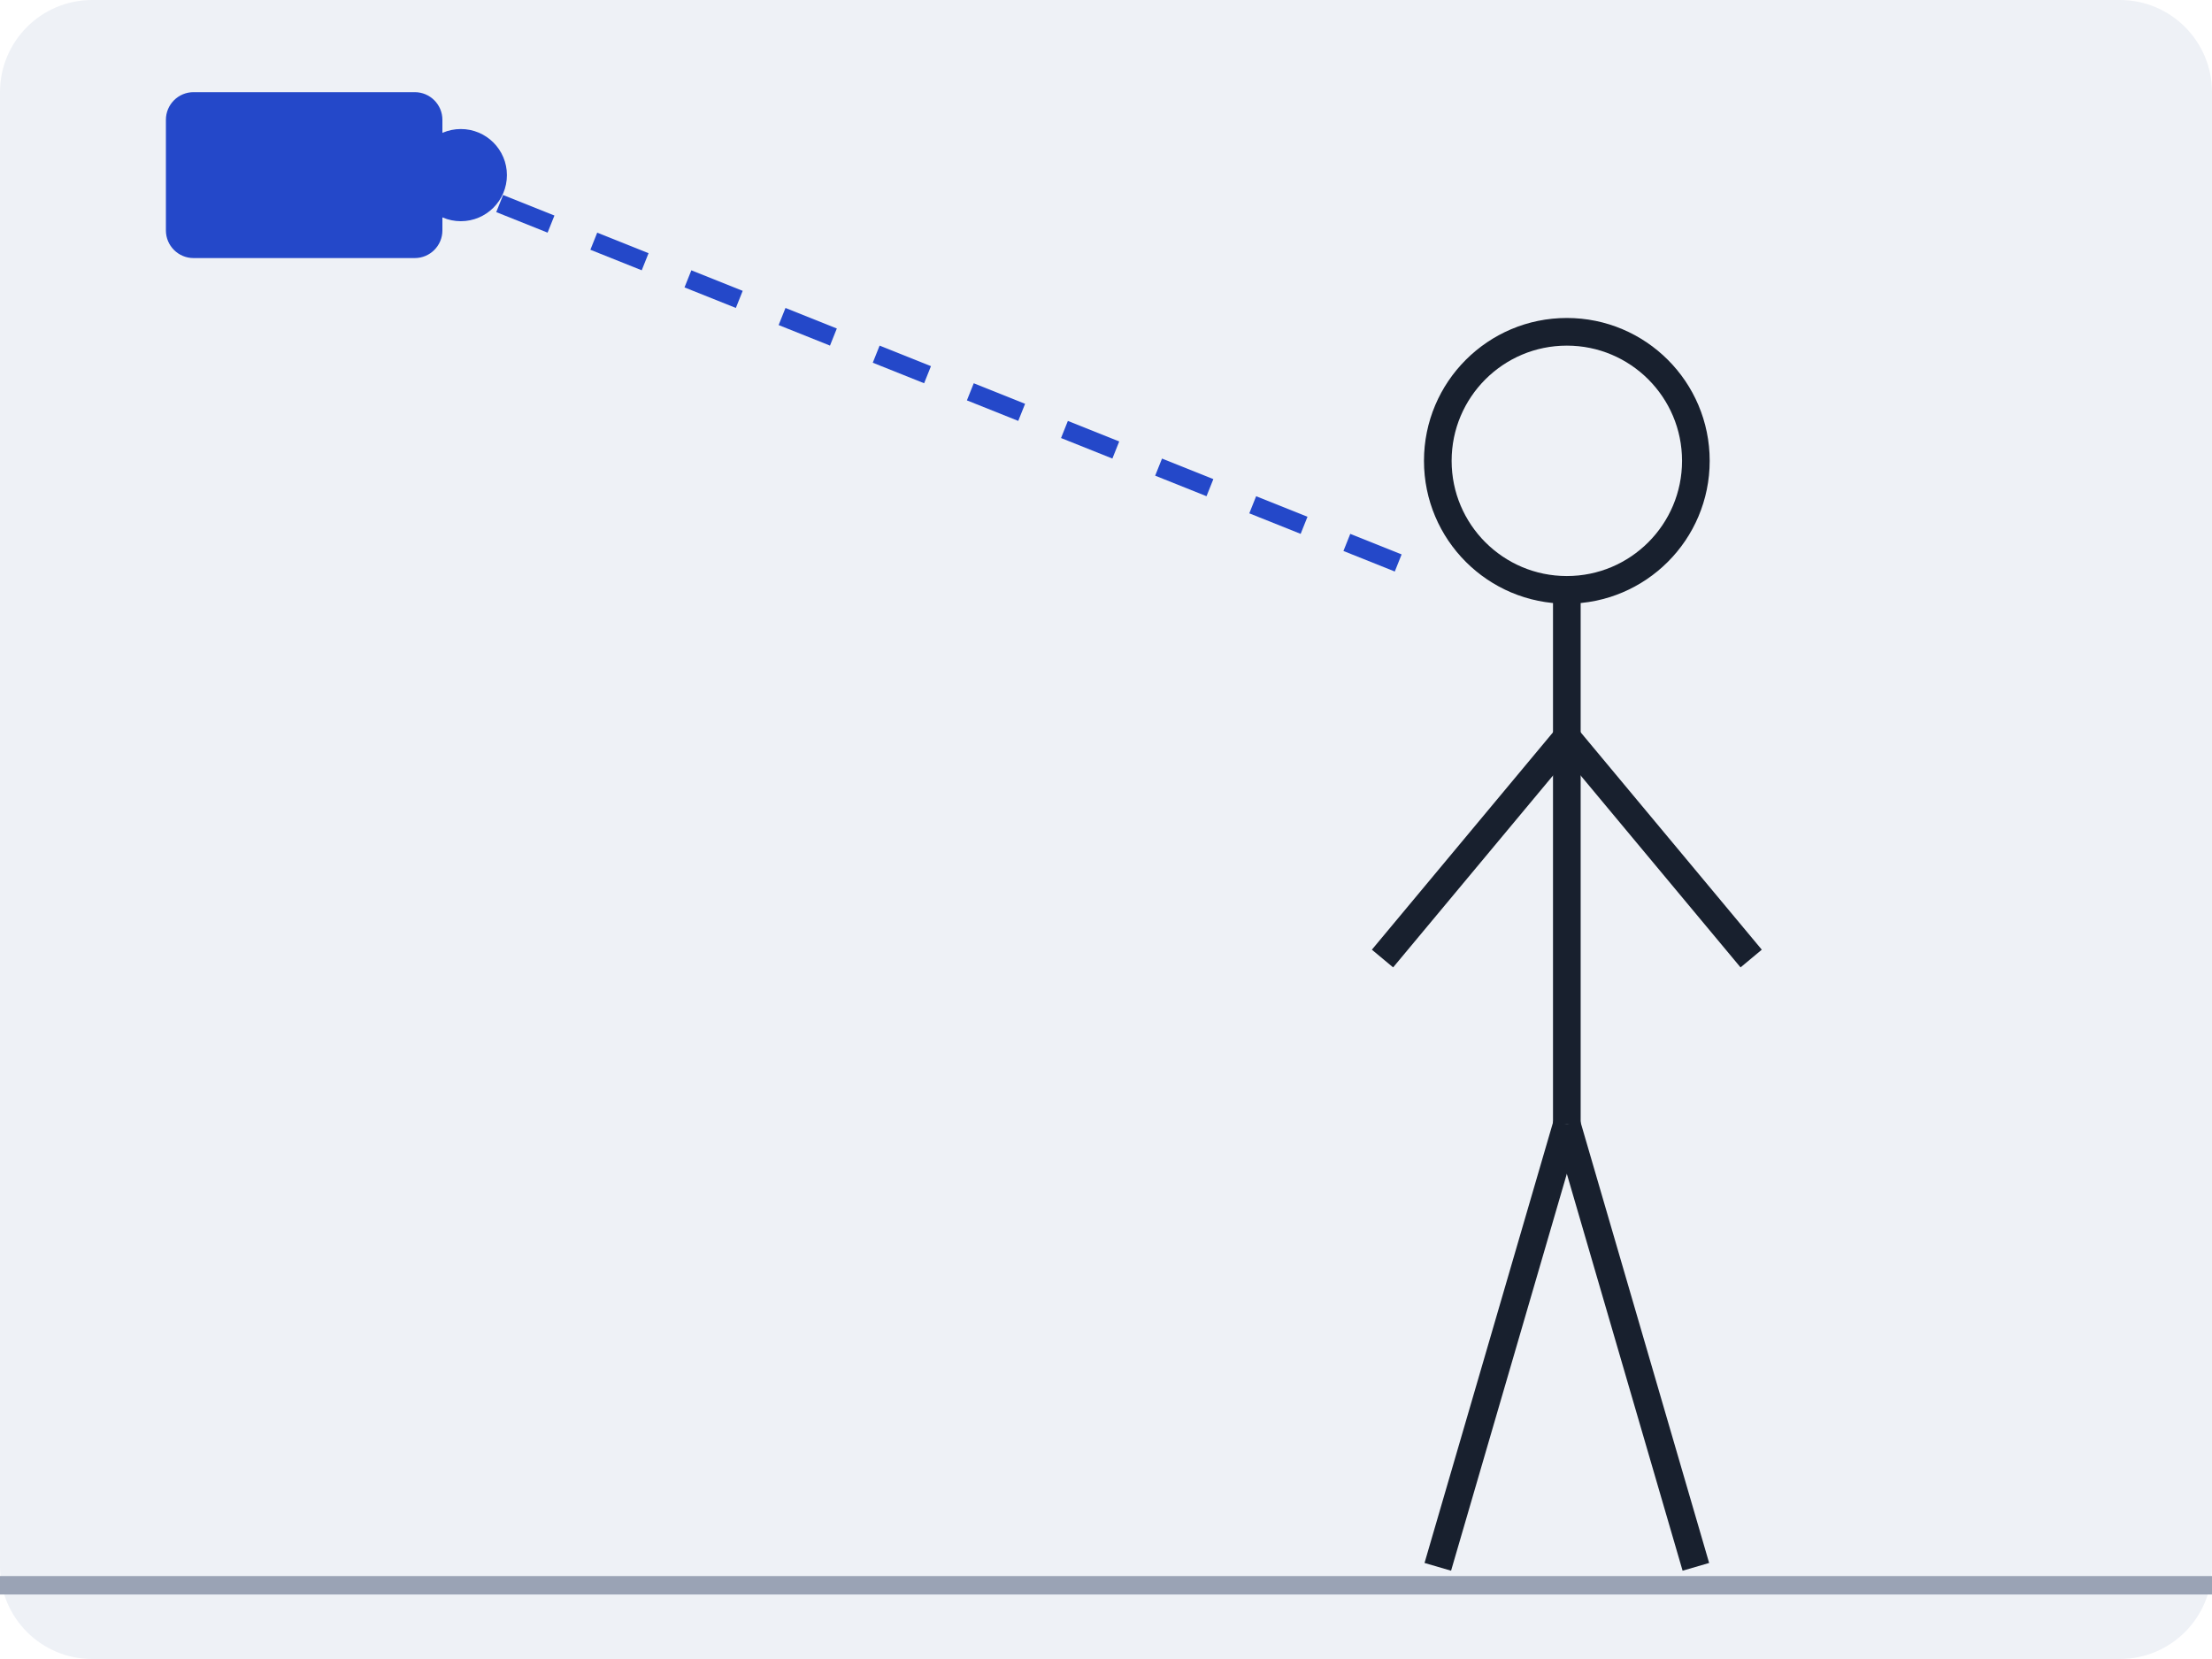
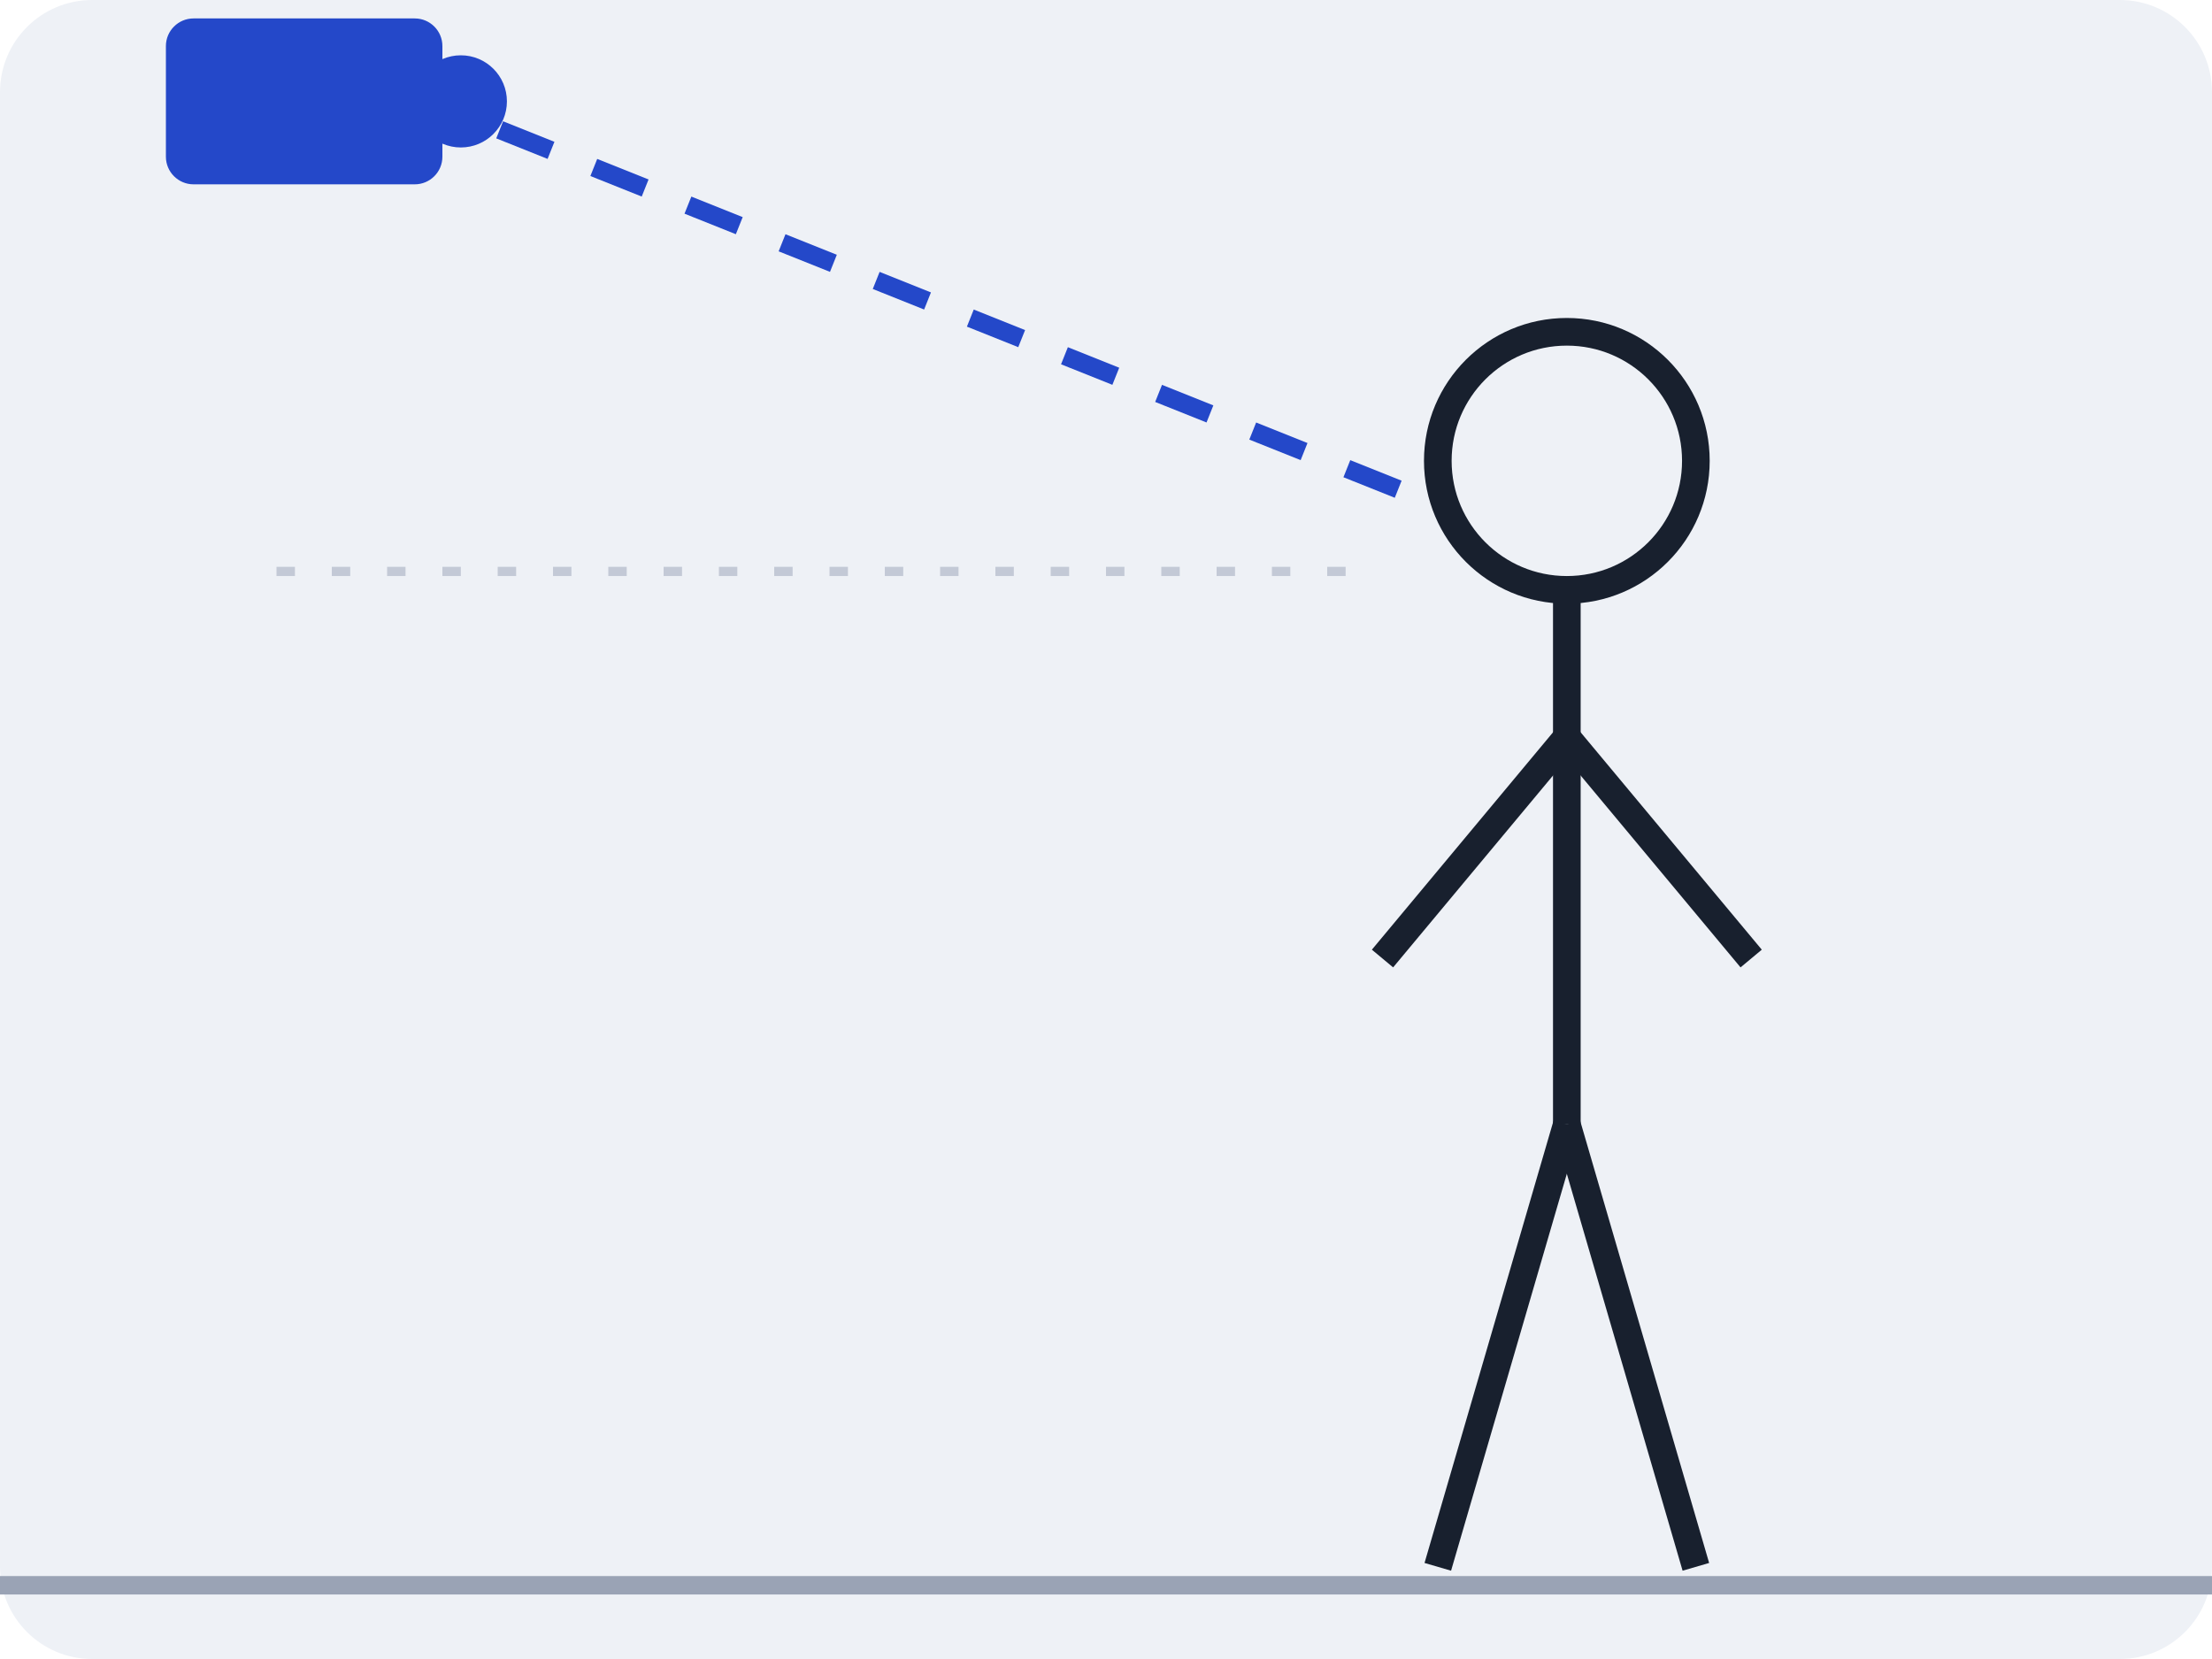
<svg xmlns="http://www.w3.org/2000/svg" viewBox="0 0 240 180" width="240" height="180">
  <rect width="240" height="180" rx="10" fill="#eef1f6" />
  <line x1="0" y1="172" x2="240" y2="172" stroke="#9aa3b5" stroke-width="2" />
+   <line x1="30" y1="62" x2="150" y2="62" stroke="#c3c9d6" stroke-width="1" stroke-dasharray="2 4" />
  <circle cx="170" cy="50" r="14" fill="none" stroke="#18202e" stroke-width="3" />
  <line x1="170" y1="64" x2="170" y2="122" stroke="#18202e" stroke-width="3" />
  <line x1="170" y1="80" x2="150" y2="104" stroke="#18202e" stroke-width="3" />
  <line x1="170" y1="80" x2="190" y2="104" stroke="#18202e" stroke-width="3" />
  <line x1="170" y1="122" x2="156" y2="170" stroke="#18202e" stroke-width="3" />
  <line x1="170" y1="122" x2="184" y2="170" stroke="#18202e" stroke-width="3" />
-   <line x1="44" y1="18" x2="154" y2="62" stroke="#2448c9" stroke-width="2" stroke-dasharray="6 5" />
-   <rect x="18" y="10" width="30" height="18" rx="3" fill="#2448c9" />
-   <circle cx="50" cy="19" r="5" fill="#2448c9" />
+   <line x1="44" y1="10" x2="154" y2="54" stroke="#2448c9" stroke-width="2" stroke-dasharray="6 5" />
+   <rect x="18" y="2" width="30" height="18" rx="3" fill="#2448c9" />
+   <circle cx="50" cy="11" r="5" fill="#2448c9" />
</svg>
